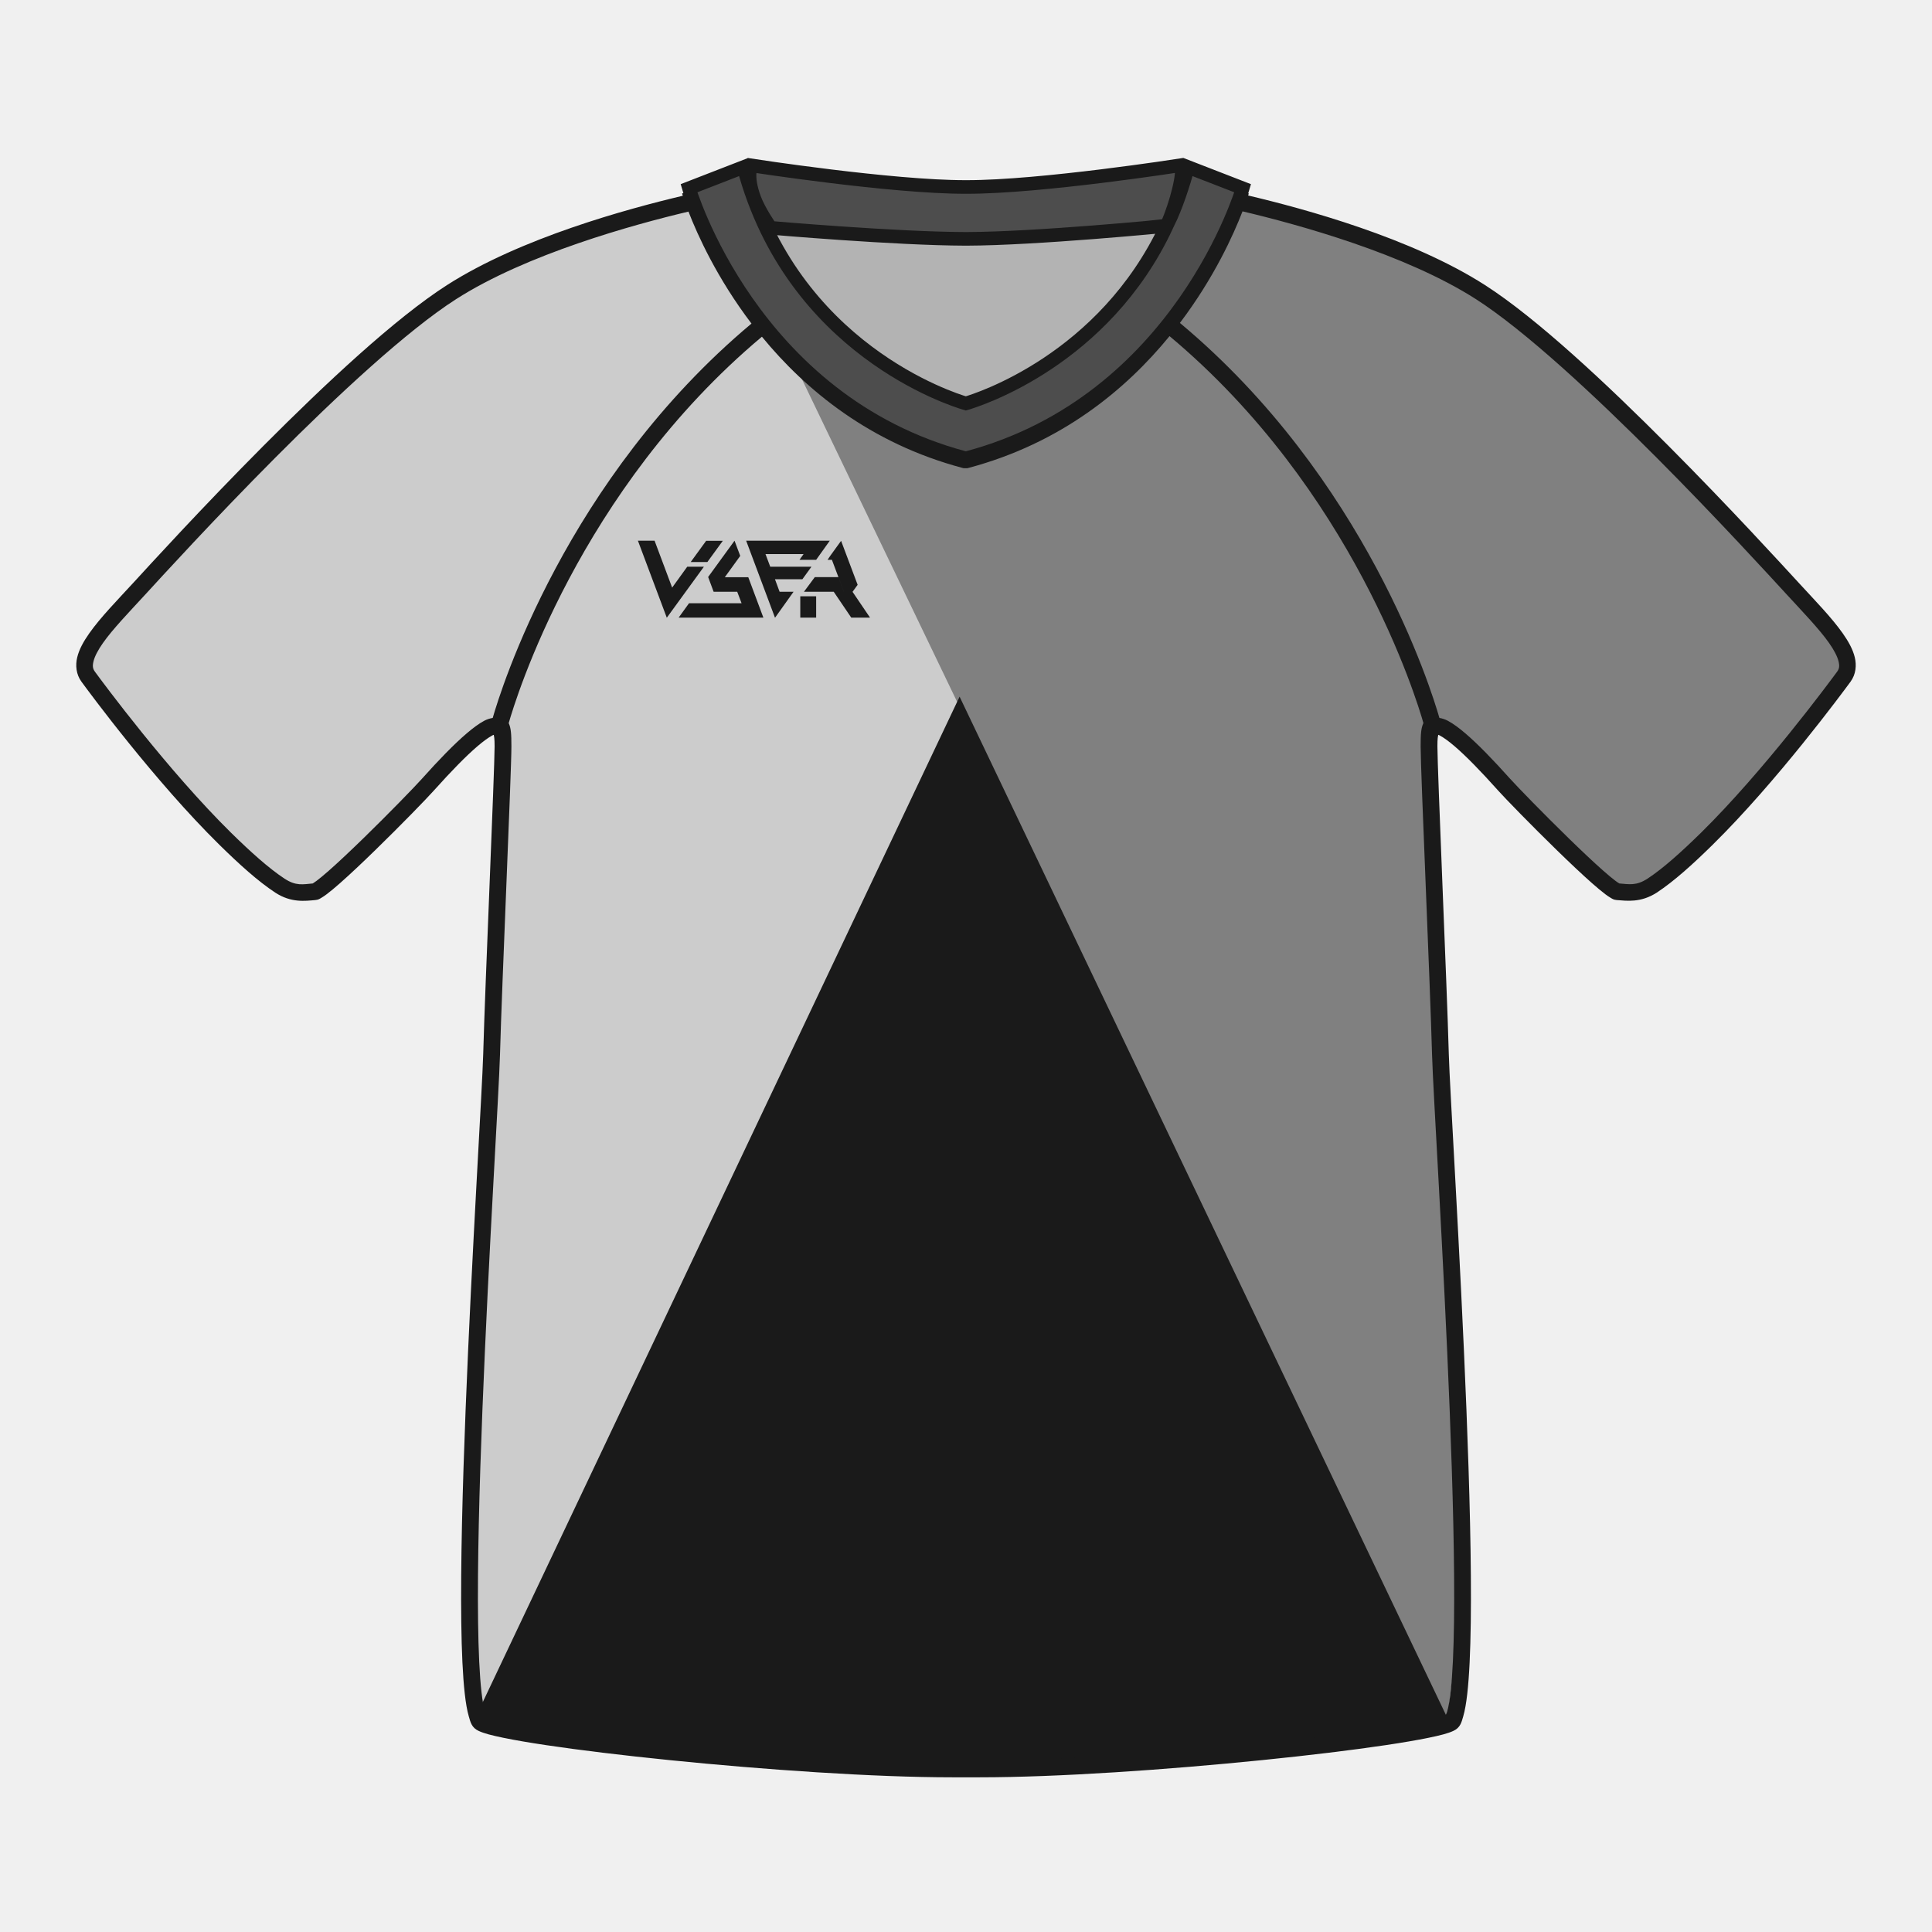
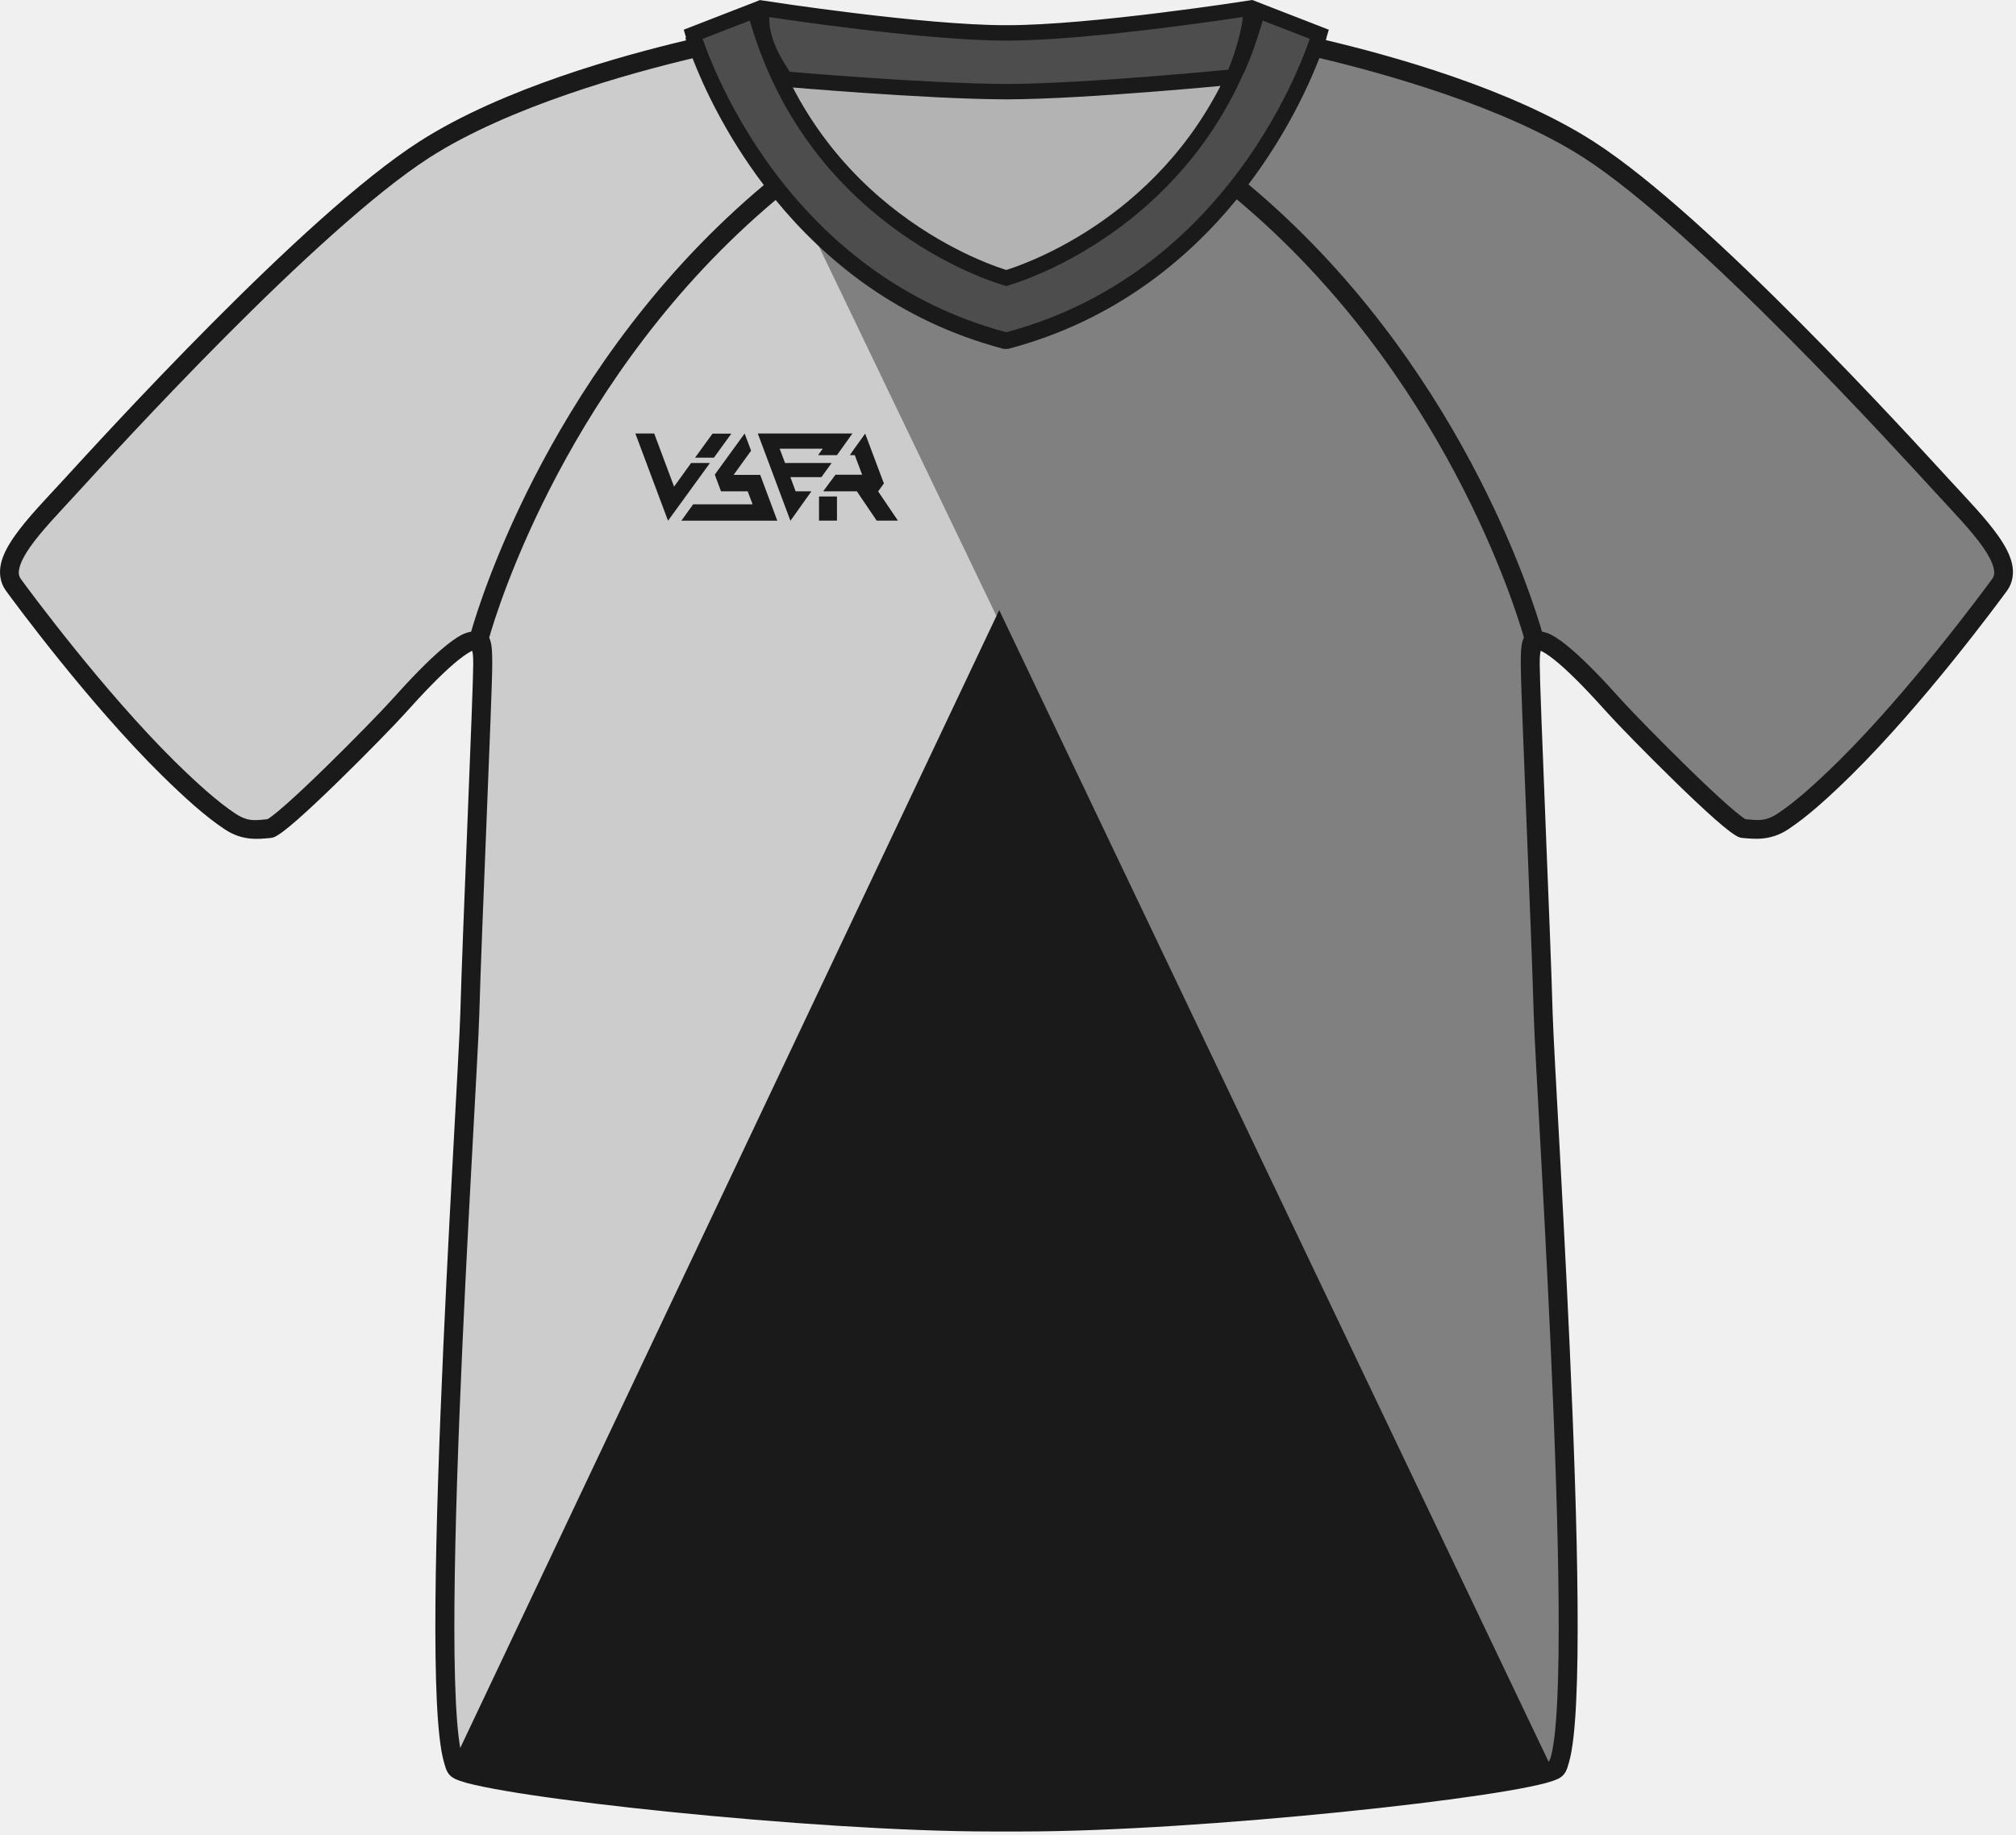
- <svg xmlns="http://www.w3.org/2000/svg" width="152" height="152" viewBox="0 0 152 152" fill="none">
-   <path d="M60.301 17.828L76.282 18.881L91.708 17.606L88.102 24.035L80.277 30.13L75.949 31.737L67.903 27.526L62.687 22.261L60.301 17.828Z" fill="#B3B3B3" />
-   <path d="M59.805 25.351L63.023 28.878L76.363 55.445L37.596 135.066L36.937 117.131L39.711 59.279L39.489 56.509L44.373 44.318L52.585 32.681L59.805 25.351Z" fill="#CCCCCC" />
-   <path d="M62.71 29.035L113.856 135.384L114.974 126.21L114.503 109.047L113.404 88.828L112.306 57.716L112.07 54.895L108.461 46.666L101.005 34.833L94.806 27.936L91.902 25.507L90.333 27.153L85.938 31.384L78.248 35.303L76.05 36.008L70.95 34.284L64.436 30.052L62.71 29.035Z" fill="#808080" />
-   <path d="M75.496 54.81L37.706 134.497L38.926 135.772L65.849 138.752L86.331 138.673L104.851 136.949L114.051 135.535L75.496 54.81Z" fill="#1A1A1A" />
-   <path d="M54.141 15.722L57.026 20.709L59.912 25.309L54.529 30.684L45.485 42.487L39.214 56.84L34.886 60.275L25.009 70.028L22.512 69.973L16.408 64.764L6.419 52.24L8.528 48.528L30.78 26.029L40.99 19.601L54.141 15.722Z" fill="#CCCCCC" />
-   <path d="M97.645 15.834L104.859 17.718L115.402 22.04L127.055 31.35L145.033 50.856L145.54 52.604L130.634 69.614L127.332 70.306L112.211 55.982L107.134 43.652L96.591 29.078L92.096 25.476L97.645 15.834Z" fill="#808080" />
-   <path d="M50.188 42.54L52.458 48.593V48.602L55.379 44.587H54.068L52.881 46.23L51.499 42.54L50.188 42.54ZM57.789 42.54L55.713 45.395L56.144 46.555H58L58.344 47.46H54.209L53.391 48.593H60.059L60.059 48.593L59.636 47.46H59.636L58.871 45.413H57.024L58.238 43.735L57.789 42.54ZM58.704 42.54L60.974 48.602L62.434 46.555H61.334L61.114 45.958L60.969 45.571H63.128L63.841 44.587H60.599L60.226 43.594H63.208L63.227 43.585L62.9 44.043H64.211L65.284 42.54L58.704 42.54ZM55.555 42.549L54.341 44.218H55.652L56.866 42.549H55.555ZM66.173 42.549L65.328 43.718L65.108 44.043H65.45L65.962 45.404L66.393 46.555H66.392L65.961 45.404H64.105L63.252 46.555H65.592L66.973 48.593H68.451L67.069 46.555H67.079L67.475 46.01L67.246 45.404L66.173 42.549ZM62.962 46.915V48.593H64.211V46.915H62.962Z" fill="#1A1A1A" />
-   <path d="M60.629 17.924C60.629 17.924 70.475 18.779 75.963 18.792C75.977 18.792 75.989 18.791 76.003 18.791C76.016 18.791 76.028 18.792 76.042 18.792C81.523 18.779 91.76 17.775 91.785 17.772C86.854 28.323 76.972 31.453 75.986 31.739C74.869 31.414 62.324 27.443 58.506 13.141L54.205 14.81C54.205 14.81 59.105 31.572 75.889 36.035H76.082C92.867 31.572 97.767 14.81 97.767 14.81L93.465 13.141C93.108 14.482 92.464 16.445 91.866 17.582C92.494 16.186 93.249 13.428 92.886 13C92.886 13 81.86 14.72 76.042 14.71C76.028 14.71 76.016 14.711 76.002 14.711C75.989 14.711 75.976 14.71 75.963 14.71C70.145 14.72 59.109 13.013 59.109 13.013C59.109 13.013 58.661 13.806 59.367 15.667C59.743 16.66 60.629 17.924 60.629 17.924Z" fill="#4D4D4D" stroke="#1A1A1A" stroke-width="1.071" />
-   <path d="M54.691 14.921L53.662 15.223C53.662 15.223 53.712 15.371 53.721 15.401C49.281 16.453 40.953 18.728 35.171 22.427C31.093 25.039 25.589 30.194 20.743 35.06C15.896 39.926 11.73 44.499 10.472 45.87H10.471C9.218 47.235 7.909 48.569 7.022 49.828C6.579 50.459 6.233 51.071 6.076 51.711C5.92 52.35 5.992 53.061 6.404 53.625L6.405 53.626L6.405 53.626C7.054 54.518 12.186 61.467 17.251 66.454V66.454C18.837 68.012 20.29 69.327 21.652 70.224C22.9 71.045 24.027 70.88 24.79 70.814C25.056 70.791 25.155 70.711 25.285 70.635C25.416 70.559 25.548 70.468 25.695 70.358C25.989 70.138 26.339 69.846 26.737 69.495C27.534 68.794 28.517 67.864 29.515 66.892C31.509 64.95 33.534 62.869 34.197 62.128V62.127C35.493 60.681 36.661 59.481 37.578 58.699C38.036 58.308 38.434 58.022 38.723 57.867C38.822 57.814 38.784 57.835 38.847 57.816C38.872 57.968 38.913 58.059 38.913 58.728C38.913 59.619 38.726 64.353 38.521 69.476C38.315 74.6 38.091 80.169 38.016 82.948C37.943 85.64 37.119 98.55 36.633 110.873C36.39 117.035 36.23 123.061 36.291 127.64C36.322 129.93 36.406 131.854 36.568 133.275C36.649 133.986 36.747 134.568 36.882 135.034C37.016 135.499 37.108 135.92 37.646 136.174V136.174C38.093 136.385 38.719 136.538 39.612 136.723C40.505 136.907 41.637 137.101 42.959 137.298C45.604 137.694 49.006 138.106 52.712 138.481C60.123 139.231 68.743 139.83 74.927 139.83H77.073C83.256 139.83 91.878 139.229 99.291 138.478C102.998 138.103 106.4 137.69 109.044 137.295C110.366 137.097 111.498 136.904 112.39 136.721C113.282 136.537 113.907 136.384 114.353 136.174C114.892 135.922 114.985 135.5 115.12 135.034C115.255 134.569 115.354 133.986 115.435 133.276C115.598 131.855 115.682 129.93 115.713 127.64C115.775 123.061 115.615 117.034 115.371 110.873C114.884 98.549 114.058 85.639 113.985 82.948C113.909 80.169 113.685 74.598 113.479 69.473C113.274 64.348 113.088 59.614 113.088 58.728C113.088 58.06 113.128 57.967 113.154 57.815C113.217 57.834 113.181 57.814 113.282 57.868C113.571 58.022 113.969 58.307 114.426 58.698C115.342 59.48 116.507 60.68 117.803 62.127V62.129C118.467 62.866 120.494 64.949 122.488 66.891C123.485 67.863 124.468 68.793 125.264 69.494C125.662 69.845 126.012 70.138 126.305 70.358C126.452 70.467 126.584 70.559 126.715 70.635C126.845 70.711 126.944 70.79 127.21 70.814H127.214L127.217 70.814C127.975 70.871 129.096 71.037 130.345 70.226L130.347 70.225L130.35 70.224C131.711 69.326 133.165 68.012 134.751 66.454V66.453C139.817 61.465 144.953 54.498 145.595 53.628V53.626C146.008 53.062 146.08 52.351 145.924 51.711C145.767 51.071 145.421 50.458 144.978 49.828C144.091 48.568 142.782 47.234 141.529 45.869V45.868C140.267 44.499 136.098 39.926 131.251 35.06C126.405 30.194 120.904 25.039 116.83 22.427C111.026 18.706 102.619 16.426 98.198 15.38C98.205 15.356 98.25 15.222 98.25 15.222L97.223 14.921C97.223 14.921 92.406 31.359 75.958 35.762H75.951C59.503 31.359 54.688 14.921 54.688 14.921L54.691 14.921ZM97.756 16.628C102.086 17.651 110.554 19.968 116.121 23.537C119.981 26.011 125.497 31.148 130.319 35.989C135.141 40.831 139.289 45.38 140.561 46.761C141.832 48.145 143.118 49.473 143.902 50.587C144.294 51.144 144.553 51.646 144.646 52.024C144.739 52.403 144.706 52.612 144.533 52.848C143.89 53.719 138.772 60.646 133.828 65.514C132.266 67.047 130.852 68.314 129.629 69.121C128.718 69.712 128.185 69.566 127.332 69.5C127.455 69.513 127.438 69.528 127.383 69.496C127.322 69.461 127.221 69.394 127.1 69.303C126.856 69.121 126.523 68.844 126.14 68.506C125.375 67.832 124.401 66.911 123.413 65.948C121.438 64.024 119.385 61.91 118.789 61.249L118.787 61.247C117.472 59.779 116.285 58.55 115.285 57.696C114.785 57.269 114.335 56.935 113.907 56.706C113.693 56.591 113.472 56.523 113.245 56.482C112.614 54.276 107.475 37.631 92.829 25.407C95.528 21.841 97.049 18.455 97.755 16.628L97.756 16.628ZM54.166 16.648C54.879 18.489 56.412 21.887 59.123 25.457C44.52 37.679 39.394 54.286 38.765 56.483C38.537 56.523 38.314 56.59 38.099 56.705C37.672 56.934 37.221 57.269 36.721 57.696C35.72 58.55 34.53 59.779 33.214 61.248V61.249C32.627 61.905 30.571 64.023 28.594 65.948C27.605 66.91 26.631 67.831 25.864 68.506C25.481 68.843 25.148 69.12 24.904 69.302C24.782 69.393 24.682 69.46 24.622 69.496C24.561 69.531 24.511 69.514 24.676 69.5C23.82 69.574 23.293 69.725 22.378 69.123V69.123C21.154 68.316 19.739 67.048 18.176 65.513C13.231 60.644 8.089 53.698 7.471 52.849L7.47 52.848L7.47 52.848C7.297 52.612 7.265 52.402 7.358 52.024C7.45 51.645 7.709 51.143 8.101 50.586C8.886 49.472 10.172 48.144 11.444 46.759C12.71 45.38 16.856 40.83 21.678 35.989C26.499 31.148 32.018 26.011 35.883 23.536C41.432 19.986 49.82 17.675 54.167 16.647L54.166 16.648ZM92.012 26.444C106.448 38.511 111.459 55.023 111.989 56.892C111.987 56.898 111.978 56.904 111.976 56.91C111.804 57.294 111.769 57.723 111.769 58.727C111.769 59.783 111.956 64.4 112.162 69.525C112.368 74.65 112.592 80.228 112.667 82.983C112.744 85.826 113.567 98.625 114.053 110.925C114.297 117.075 114.456 123.089 114.395 127.622C114.364 129.888 114.278 131.788 114.125 133.126C114.049 133.795 113.953 134.326 113.854 134.667C113.755 135.007 113.574 135.083 113.794 134.98V134.981C113.605 135.07 112.981 135.253 112.126 135.43C111.271 135.606 110.157 135.796 108.85 135.991C106.237 136.382 102.851 136.793 99.16 137.166C91.779 137.914 83.172 138.512 77.075 138.512H74.928C68.831 138.512 60.226 137.916 52.847 137.17C49.157 136.796 45.77 136.386 43.157 135.995C41.85 135.799 40.737 135.608 39.881 135.432C39.026 135.255 38.401 135.071 38.211 134.981V134.981C38.432 135.085 38.251 135.008 38.152 134.667C38.053 134.327 37.958 133.795 37.882 133.126C37.729 131.788 37.643 129.889 37.613 127.622C37.553 123.09 37.711 117.075 37.954 110.925C38.439 98.624 39.26 85.826 39.337 82.983C39.412 80.228 39.636 74.653 39.842 69.529C40.048 64.405 40.235 59.787 40.235 58.728C40.235 57.719 40.2 57.291 40.028 56.906C40.026 56.903 40.022 56.9 40.021 56.898C40.544 55.057 45.538 38.565 59.944 26.491C63.379 30.679 68.452 34.88 75.725 36.814C75.725 36.814 75.769 36.83 75.792 36.833C75.902 36.848 76.125 36.833 76.125 36.833L76.194 36.814C83.495 34.873 88.579 30.647 92.014 26.444L92.012 26.444Z" fill="#1A1A1A" />
+ <svg xmlns="http://www.w3.org/2000/svg" width="601" height="547" viewBox="0 0 601 547" fill="none">
+   <g clip-path="url(#clip0_1281_2)">
+     <path d="M232.75 23.19L301.251 27.709L367.373 22.238L351.913 49.829L318.376 75.992L299.824 82.89L265.336 64.813L242.978 42.217L232.75 23.19Z" fill="#B3B3B3" />
+     <path d="M230.63 55.48L244.421 70.617L301.604 184.647L135.434 526.397L132.609 449.417L144.501 201.107L143.55 189.215L164.481 136.888L199.683 86.94L230.63 55.48Z" fill="#CCCCCC" />
+     <path d="M243.08 71.29L462.31 527.76L467.1 488.384L465.082 414.719L460.373 327.936L455.664 194.396L454.655 182.287L439.182 146.968L407.227 96.176L380.654 66.575L368.208 56.148L361.48 63.212L342.643 81.376L309.679 98.194L300.261 101.221L278.397 93.821L250.478 75.657L243.08 71.29Z" fill="#808080" />
+     <path d="M297.88 181.92L135.9 523.95L141.133 529.42L256.533 542.211L344.326 541.875L423.709 534.475L463.14 528.404L297.88 181.92Z" fill="#1A1A1A" />
+     <path d="M206.35 14.15L218.718 35.556L231.086 55.298L208.015 78.369L169.246 129.031L142.369 190.634L123.817 205.381L81.48 247.243L70.777 247.005L44.613 224.647L1.8 170.893L10.838 154.957L106.216 58.39L149.98 30.799L206.35 14.15Z" fill="#CCCCCC" />
+     <path d="M392.82 14.63L423.74 22.717L468.931 41.269L518.879 81.228L595.942 164.951L598.112 172.454L534.219 245.463L520.067 248.436L455.253 186.952L433.49 134.03L388.299 71.476L369.033 56.016L392.82 14.63Z" fill="#808080" />
+     <path d="M189.41 129.26L199.138 155.24V155.279L211.656 138.047H206.039L200.949 145.098L195.029 129.26L189.41 129.26ZM221.988 129.26L213.089 141.516L214.937 146.493H222.894L224.367 150.377H206.642L203.136 155.243H231.718L231.716 155.241L229.907 150.377H229.903L226.626 141.59H218.708L223.911 134.389L221.988 129.26ZM225.91 129.26L235.638 155.28L241.898 146.493H237.185L236.242 143.928L235.619 142.27H244.874L247.929 138.047H234.033L232.434 133.786H245.217L245.297 133.745L243.894 135.71H249.513L254.113 129.26L225.91 129.26ZM212.412 129.299L207.208 136.463H212.828L218.031 129.299H212.412ZM257.924 129.299L254.302 134.315L253.359 135.709H254.826L257.019 141.553L258.867 146.492H258.865L257.017 141.553H249.062L245.404 146.492H255.433L261.353 155.24H267.687L261.767 146.492H261.808L263.503 144.154L262.523 141.553L257.924 129.299ZM244.16 148.039V155.24H249.513V148.039H244.16Z" fill="#1A1A1A" />
+     <path d="M234.16 23.6C234.16 23.6 276.366 27.27 299.888 27.327C299.946 27.327 300 27.323 300.058 27.323C300.115 27.323 300.167 27.327 300.226 27.327C323.719 27.27 367.597 22.96 367.704 22.95C346.569 68.237 304.211 81.669 299.986 82.899C295.197 81.504 241.427 64.459 225.062 3.073L206.624 10.237C206.624 10.237 227.627 82.182 299.571 101.337H300.399C372.343 82.182 393.346 10.237 393.346 10.237L374.907 3.073C373.376 8.827 370.617 17.254 368.053 22.133C370.745 16.139 373.979 4.305 372.425 2.467C372.425 2.467 325.165 9.851 300.225 9.805C300.166 9.805 300.114 9.809 300.057 9.809C299.999 9.809 299.945 9.805 299.887 9.805C274.948 9.851 227.647 2.523 227.647 2.523C227.647 2.523 225.726 5.924 228.75 13.914C230.364 18.178 234.16 23.6 234.16 23.6Z" fill="#4D4D4D" stroke="#1A1A1A" stroke-width="4.592" />
+     <path d="M208.71 9.97L204.298 11.263C204.298 11.263 204.513 11.898 204.552 12.027C185.521 16.543 149.826 26.31 125.042 42.187C107.559 53.397 83.969 75.523 63.196 96.41C42.423 117.296 24.566 136.923 19.171 142.806H19.169C13.796 148.665 8.188 154.39 4.386 159.798C2.485 162.502 1.003 165.131 0.331 167.878C-0.341 170.622 -0.03 173.673 1.735 176.093L1.737 176.097L1.739 176.099C4.523 179.927 26.518 209.751 48.227 231.156V231.158C55.028 237.844 61.255 243.488 67.092 247.34C72.444 250.864 77.273 250.155 80.543 249.871C81.683 249.772 82.107 249.431 82.666 249.105C83.226 248.779 83.792 248.385 84.422 247.914C85.682 246.971 87.182 245.716 88.889 244.211C92.304 241.2 96.52 237.208 100.795 233.039C109.346 224.701 118.024 215.771 120.865 212.59V212.588C126.42 206.378 131.426 201.228 135.355 197.871C137.32 196.192 139.027 194.966 140.263 194.302C140.688 194.074 140.526 194.164 140.796 194.08C140.905 194.734 141.078 195.123 141.078 197.996C141.078 201.82 140.279 222.139 139.398 244.131C138.517 266.123 137.556 290.025 137.234 301.953C136.922 313.507 133.391 368.922 131.306 421.813C130.264 448.26 129.58 474.126 129.841 493.78C129.972 503.607 130.335 511.868 131.029 517.968C131.376 521.017 131.795 523.517 132.373 525.514C132.949 527.511 133.342 529.321 135.648 530.407V530.409C137.566 531.315 140.248 531.973 144.074 532.765C147.902 533.556 152.756 534.386 158.424 535.235C169.759 536.933 184.34 538.703 200.225 540.311C231.995 543.529 268.943 546.102 295.446 546.102H304.647C331.15 546.102 368.106 543.52 399.881 540.298C415.769 538.687 430.351 536.916 441.684 535.22C447.35 534.371 452.202 533.544 456.028 532.755C459.85 531.967 462.526 531.309 464.44 530.409C466.75 529.327 467.15 527.515 467.729 525.517C468.309 523.519 468.731 521.02 469.079 517.97C469.775 511.87 470.138 503.608 470.27 493.781C470.534 474.127 469.85 448.259 468.805 421.812C466.716 368.918 463.175 313.502 462.862 301.952C462.539 290.024 461.578 266.113 460.696 244.116C459.814 222.119 459.016 201.799 459.016 197.995C459.016 195.129 459.19 194.73 459.299 194.077C459.572 194.161 459.418 194.072 459.85 194.303C461.087 194.966 462.793 196.19 464.755 197.868C468.679 201.224 473.674 206.375 479.23 212.587V212.595C482.075 215.757 490.764 224.698 499.31 233.036C503.583 237.205 507.796 241.197 511.208 244.208C512.913 245.713 514.413 246.97 515.672 247.913C516.302 248.384 516.866 248.778 517.426 249.104C517.986 249.43 518.41 249.771 519.549 249.87H519.565L519.581 249.872C522.828 250.119 527.635 250.83 532.987 247.348L532.997 247.342L533.007 247.338C538.844 243.487 545.073 237.843 551.874 231.156V231.154C573.586 209.745 595.6 179.84 598.352 176.105V176.097C600.122 173.677 600.434 170.626 599.762 167.879C599.091 165.131 597.609 162.501 595.708 159.797C591.906 154.388 586.298 148.664 580.925 142.805V142.801C575.517 136.924 557.645 117.294 536.872 96.407C516.1 75.522 492.519 53.397 475.058 42.187C450.181 26.216 414.146 16.43 395.193 11.937C395.224 11.836 395.417 11.261 395.417 11.261L391.015 9.968C391.015 9.968 370.369 80.525 299.865 99.423H299.838C229.334 80.525 208.697 9.968 208.697 9.968L208.71 9.97ZM393.3 17.294C411.858 21.684 448.156 31.63 472.017 46.948C488.563 57.57 512.209 79.618 532.876 100.397C553.543 121.177 571.324 140.706 576.776 146.631C582.224 152.572 587.738 158.27 591.098 163.051C592.779 165.442 593.889 167.6 594.286 169.223C594.683 170.846 594.543 171.747 593.803 172.758C591.047 176.498 569.107 206.229 547.916 227.123C541.223 233.704 535.162 239.141 529.916 242.605C526.014 245.143 523.727 244.515 520.072 244.232C520.601 244.289 520.528 244.354 520.289 244.215C520.032 244.065 519.599 243.776 519.076 243.385C518.032 242.603 516.606 241.415 514.965 239.967C511.682 237.07 507.51 233.119 503.275 228.988C494.809 220.728 486.007 211.652 483.455 208.816L483.445 208.81C477.807 202.506 472.72 197.233 468.435 193.568C466.292 191.734 464.362 190.299 462.527 189.316C461.611 188.825 460.662 188.53 459.689 188.357C456.984 178.888 434.957 107.446 372.181 54.977C383.748 39.672 390.271 25.139 393.296 17.293L393.3 17.294ZM206.46 17.38C209.516 25.284 216.086 39.869 227.708 55.189C165.114 107.65 143.142 178.929 140.446 188.359C139.467 188.53 138.511 188.82 137.591 189.314C135.758 190.297 133.828 191.733 131.682 193.566C127.392 197.232 122.292 202.507 116.649 208.814V208.816C114.135 211.631 105.321 220.722 96.848 228.984C92.612 233.115 88.435 237.068 85.149 239.964C83.507 241.412 82.08 242.6 81.034 243.382C80.511 243.773 80.079 244.062 79.821 244.212C79.563 244.363 79.348 244.293 80.054 244.232C76.386 244.551 74.129 245.197 70.206 242.615V242.613C64.958 239.149 58.892 233.706 52.194 227.121C30.998 206.221 8.958 176.408 6.307 172.764L6.305 172.76L6.303 172.758C5.564 171.747 5.425 170.844 5.822 169.22C6.22 167.597 7.329 165.44 9.01 163.049C12.372 158.267 17.887 152.568 23.336 146.625C28.763 140.706 46.537 121.174 67.203 100.395C87.869 79.615 111.526 57.568 128.092 46.946C151.877 31.707 187.831 21.791 206.463 17.378L206.46 17.38ZM368.68 59.425C430.558 111.219 452.034 182.095 454.309 190.115C454.297 190.14 454.261 190.169 454.25 190.193C453.516 191.839 453.363 193.682 453.363 197.994C453.363 202.523 454.167 222.342 455.049 244.34C455.931 266.337 456.893 290.276 457.213 302.104C457.543 314.305 461.071 369.24 463.156 422.034C464.199 448.433 464.88 474.246 464.619 493.702C464.489 503.43 464.119 511.583 463.463 517.327C463.135 520.199 462.725 522.479 462.301 523.94C461.877 525.402 461.1 525.728 462.043 525.286V525.288C461.233 525.669 458.557 526.458 454.893 527.214C451.228 527.97 446.454 528.786 440.854 529.624C429.654 531.301 415.138 533.065 399.319 534.669C367.681 537.877 330.79 540.444 304.655 540.444H295.454C269.318 540.444 232.436 537.886 200.804 534.683C184.988 533.081 170.472 531.318 159.271 529.64C153.67 528.8 148.897 527.982 145.23 527.224C141.563 526.465 138.885 525.675 138.069 525.29V525.288C139.017 525.734 138.24 525.405 137.818 523.942C137.395 522.48 136.986 520.199 136.659 517.327C136.006 511.582 135.637 503.432 135.507 493.704C135.248 474.248 135.927 448.433 136.968 422.034C139.049 369.236 142.569 314.304 142.898 302.104C143.217 290.276 144.18 266.349 145.062 244.356C145.943 222.363 146.745 202.541 146.745 197.995C146.745 193.665 146.598 191.83 145.859 190.177C145.849 190.165 145.835 190.152 145.83 190.14C148.07 182.238 169.479 111.453 231.226 59.63C245.95 77.604 267.694 95.638 298.87 103.939C298.87 103.939 299.058 104.005 299.157 104.019C299.628 104.083 300.582 104.019 300.582 104.019L300.879 103.939C332.173 95.606 353.965 77.468 368.689 59.427L368.68 59.425Z" fill="#1A1A1A" />
+   </g>
+   <defs>
+     <clipPath id="clip0_1281_2">
+       <rect width="600.09" height="546.11" fill="white" />
+     </clipPath>
+   </defs>
</svg>
